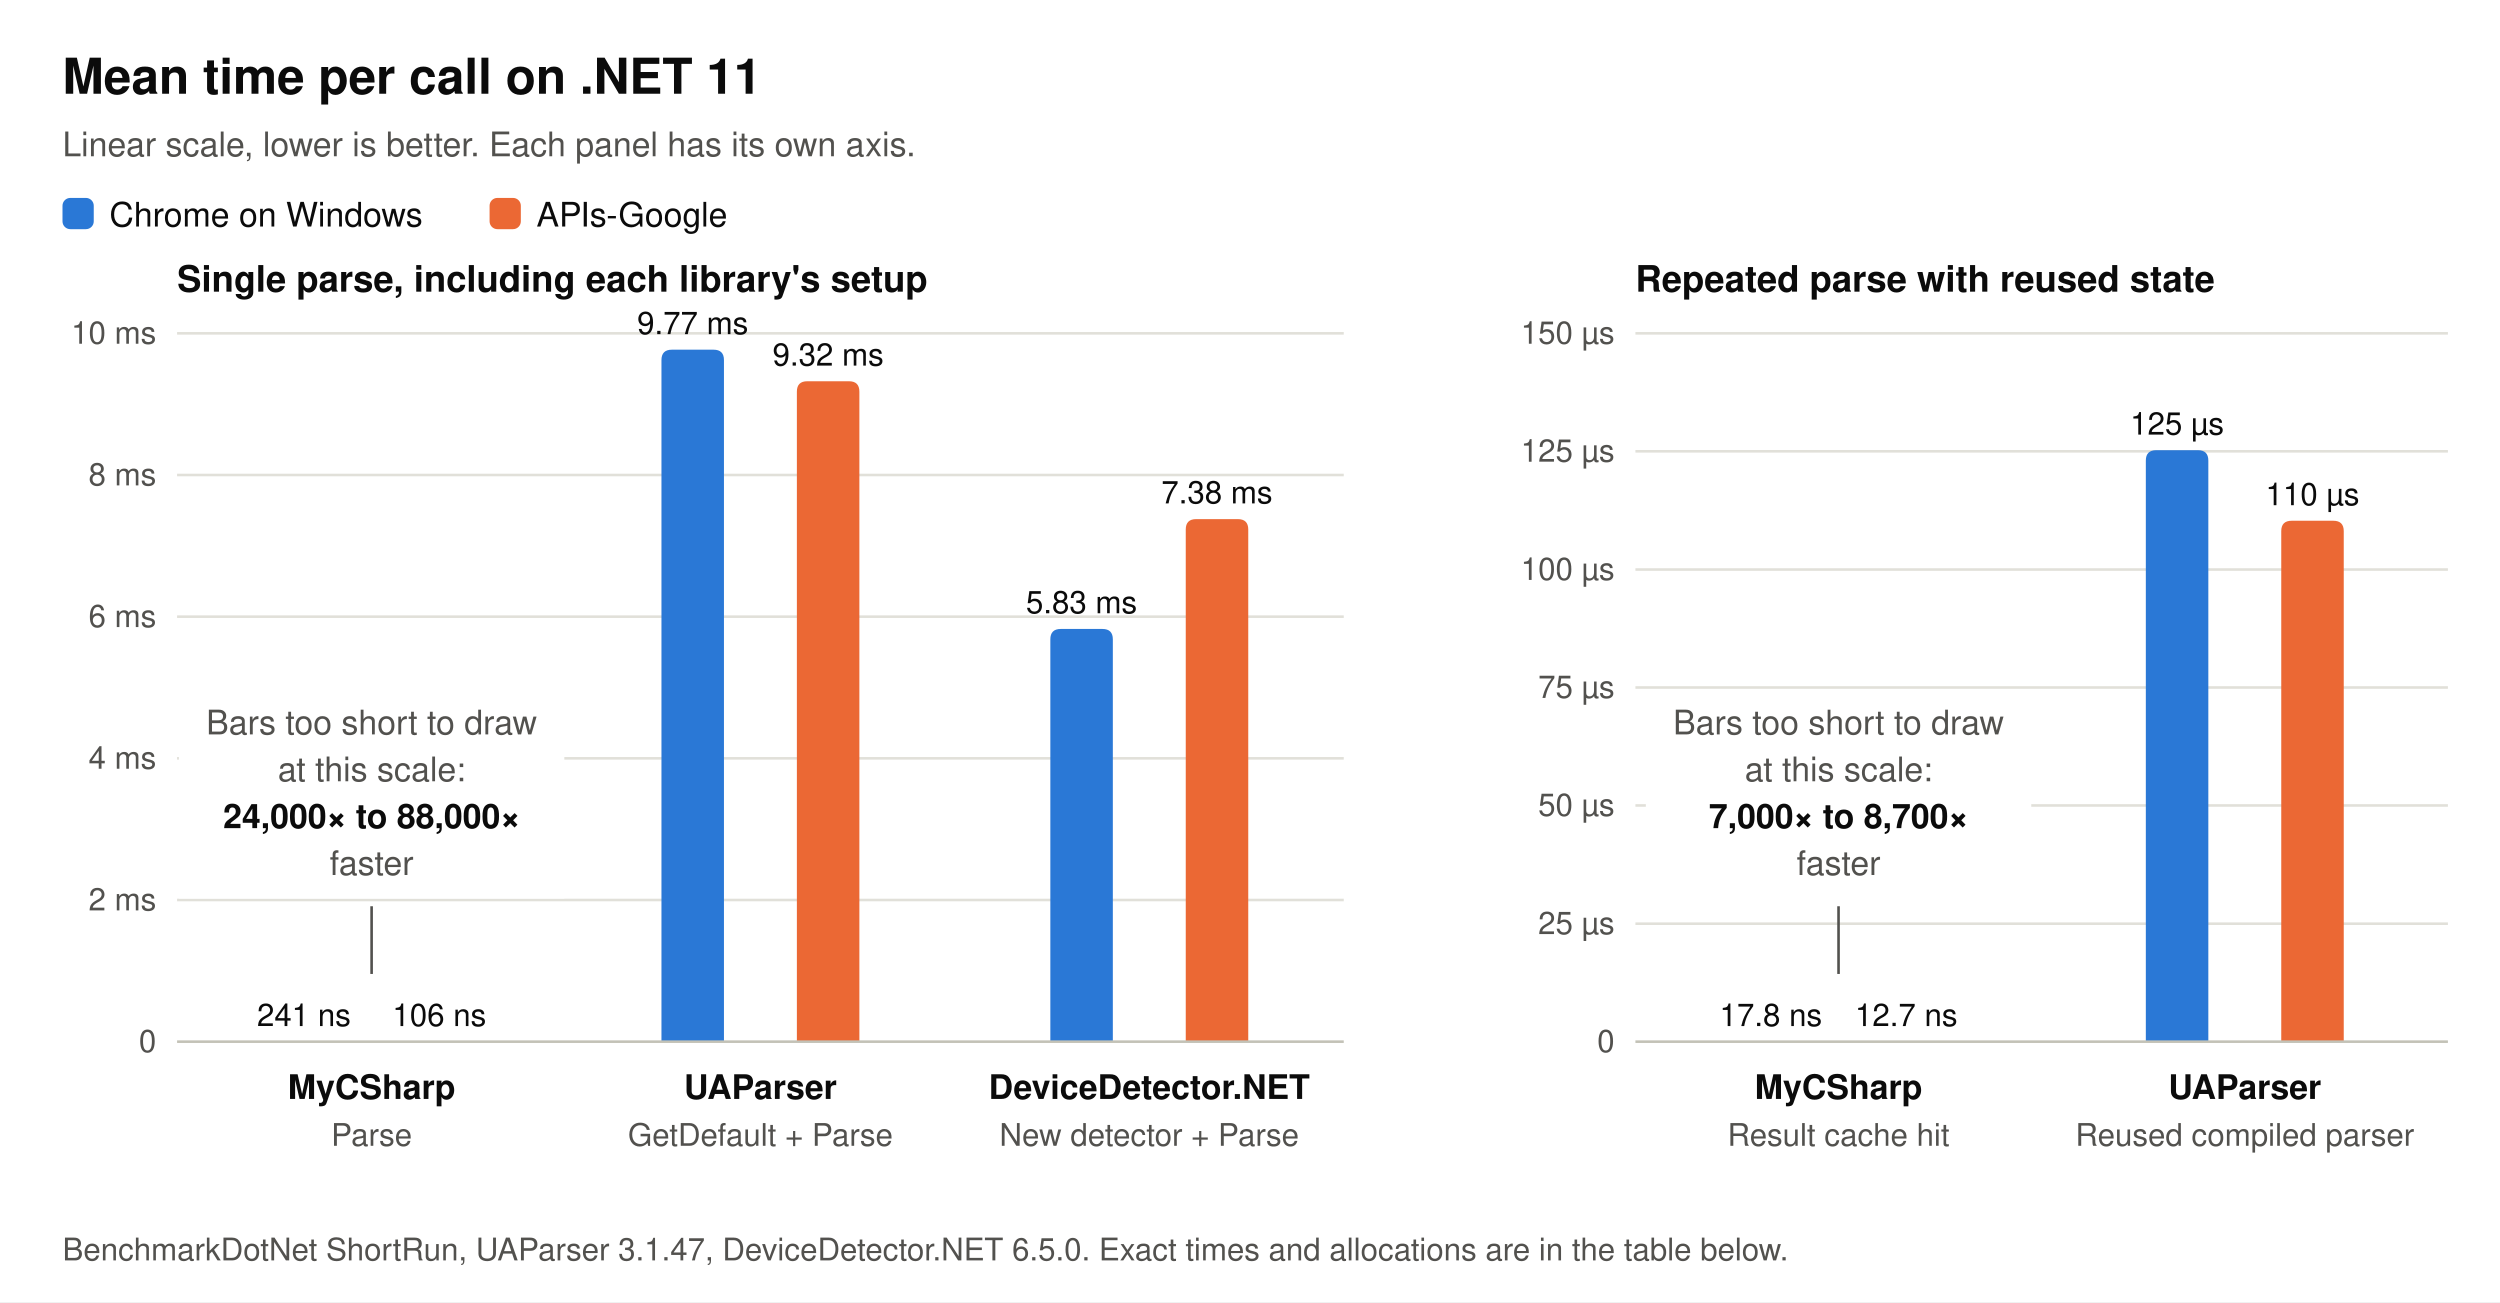
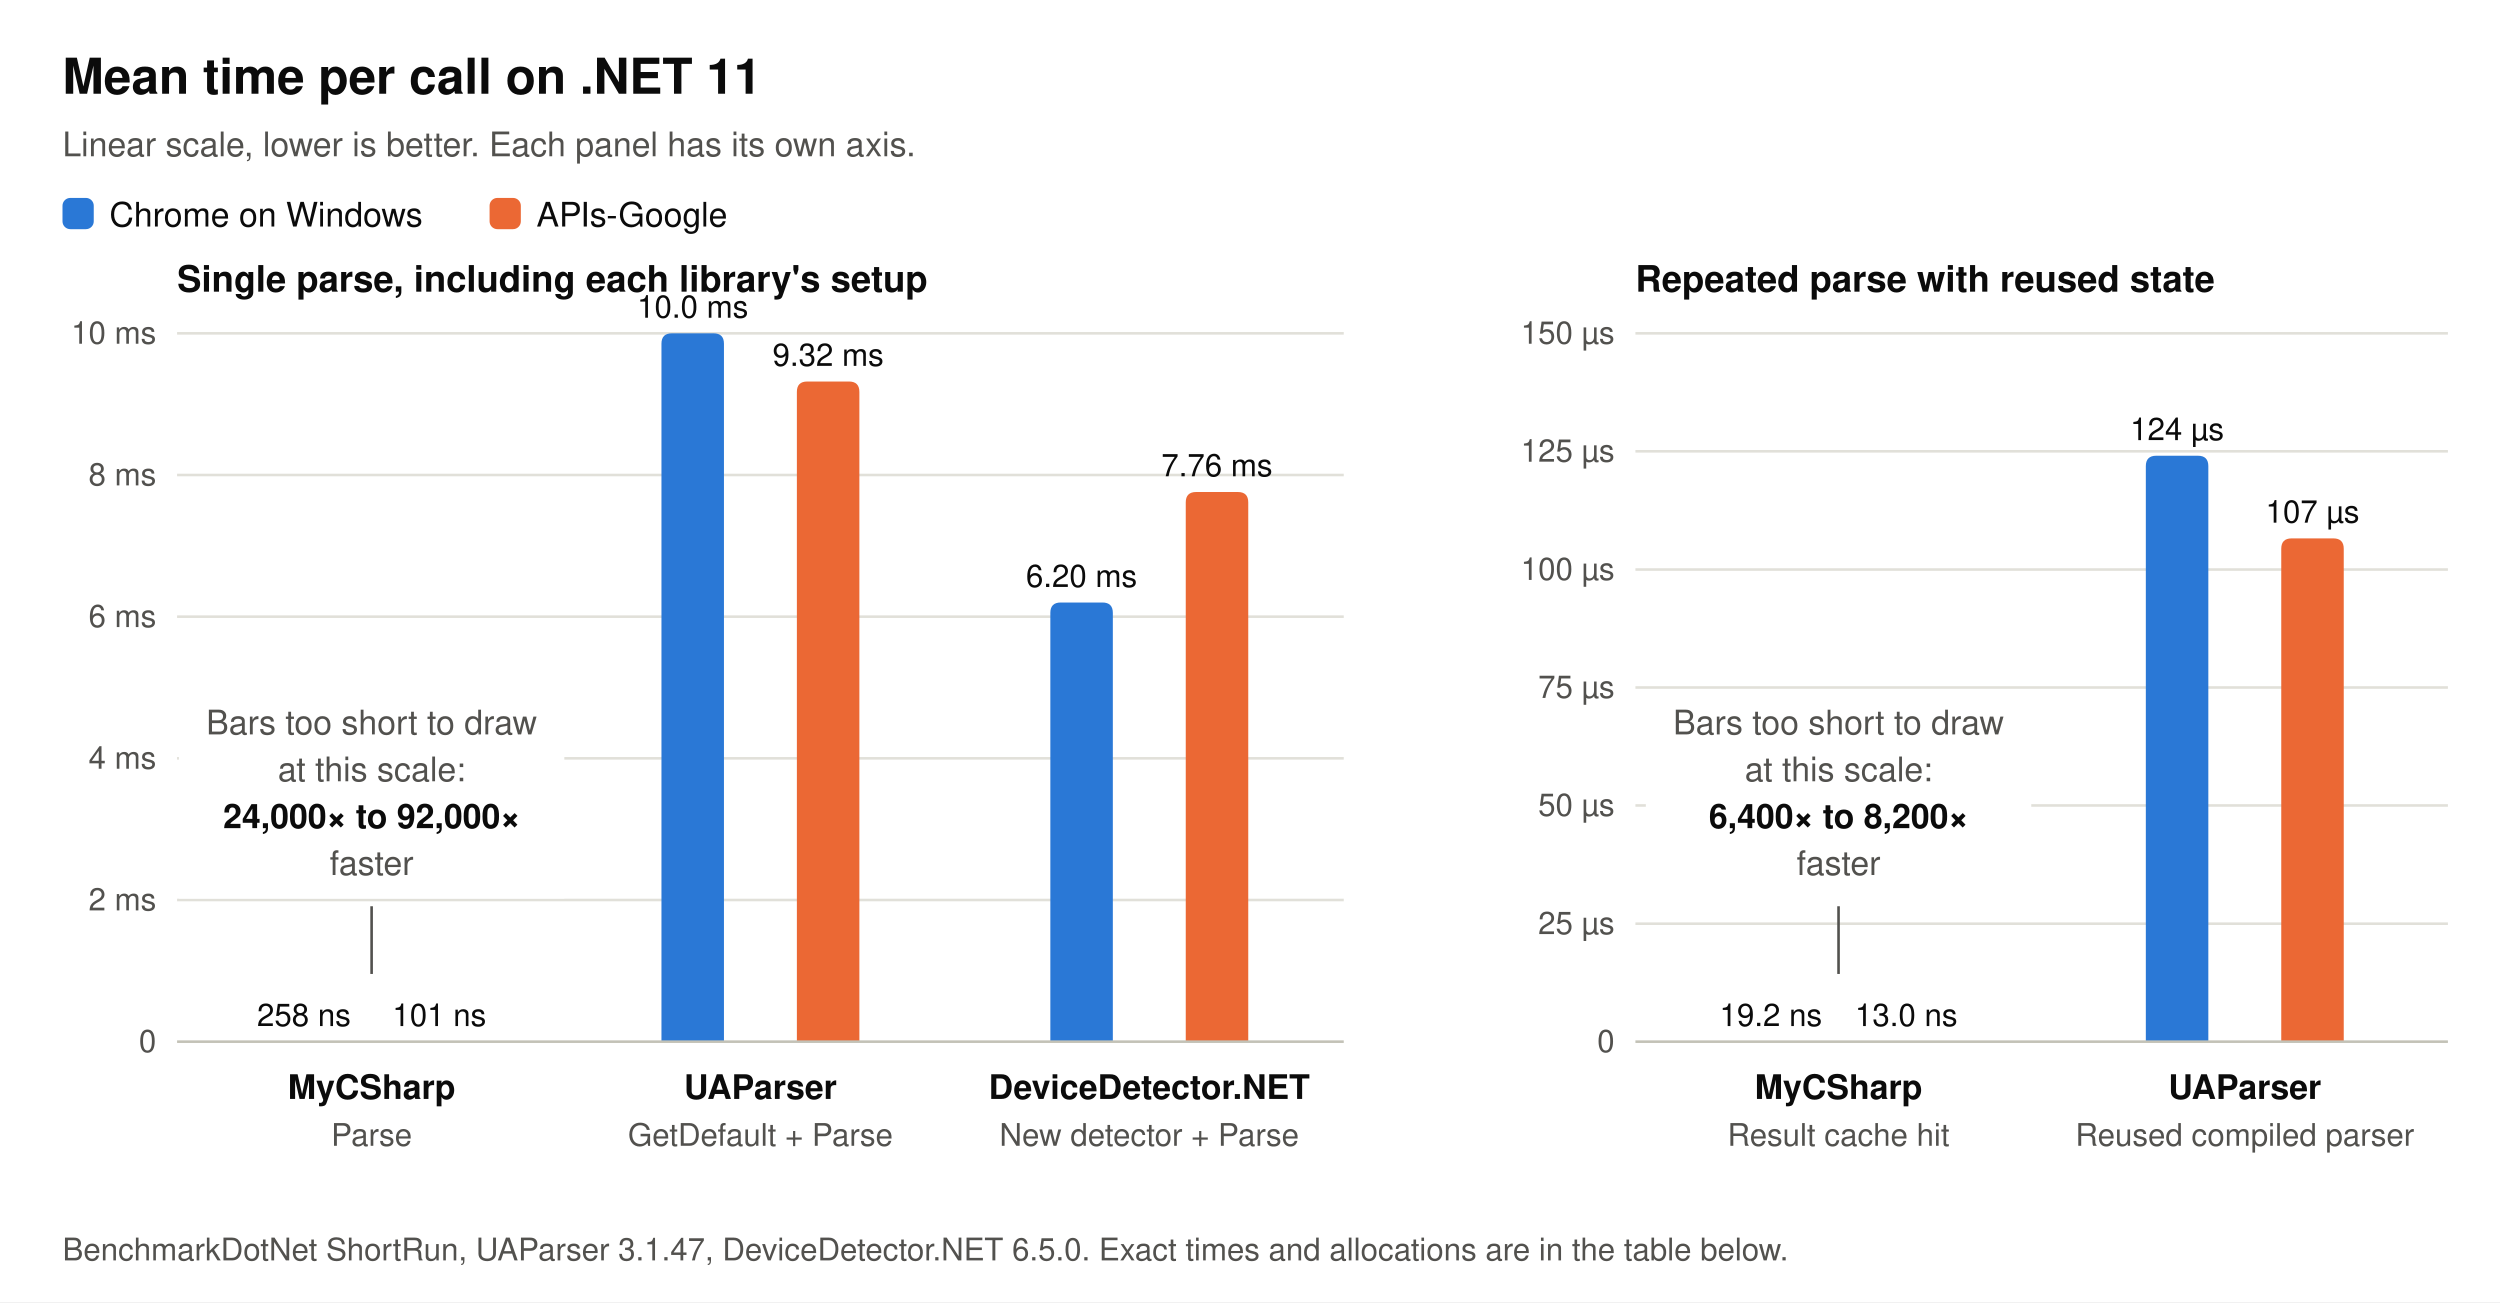
<svg xmlns="http://www.w3.org/2000/svg" width="960" height="500" viewBox="0 0 960 500" role="img" aria-labelledby="t d" font-family="system-ui, -apple-system, 'Segoe UI', Helvetica, Arial, sans-serif">
  <rect width="960" height="500" fill="#ffffff" />
  <text x="24.0" y="36.0" font-size="19" font-weight="600" fill="#0b0b0b" text-anchor="start">Mean time per call on .NET 11</text>
  <text x="24.0" y="60.0" font-size="13" font-weight="400" fill="#52514e" text-anchor="start">Linear scale, lower is better. Each panel has its own axis.</text>
  <rect x="24" y="76" width="12" height="12" rx="3" fill="#2a78d6" />
  <text x="42.0" y="87.0" font-size="13" font-weight="400" fill="#0b0b0b" text-anchor="start">Chrome on Windows</text>
  <rect x="188.0" y="76" width="12" height="12" rx="3" fill="#eb6834" />
  <text x="206.0" y="87.0" font-size="13" font-weight="400" fill="#0b0b0b" text-anchor="start">APIs-Google</text>
  <text x="68.0" y="112.0" font-size="14" font-weight="600" fill="#0b0b0b" text-anchor="start">Single parse, including each library's setup</text>
  <text x="60.0" y="404.0" font-size="12" font-weight="400" fill="#52514e" text-anchor="end" style="font-variant-numeric: tabular-nums">0</text>
  <line x1="68" y1="345.6" x2="516" y2="345.6" stroke="#e1e0d9" stroke-width="1" />
  <text x="60.0" y="349.6" font-size="12" font-weight="400" fill="#52514e" text-anchor="end" style="font-variant-numeric: tabular-nums">2 ms</text>
  <line x1="68" y1="291.2" x2="516" y2="291.2" stroke="#e1e0d9" stroke-width="1" />
  <text x="60.0" y="295.2" font-size="12" font-weight="400" fill="#52514e" text-anchor="end" style="font-variant-numeric: tabular-nums">4 ms</text>
  <line x1="68" y1="236.8" x2="516" y2="236.8" stroke="#e1e0d9" stroke-width="1" />
  <text x="60.0" y="240.8" font-size="12" font-weight="400" fill="#52514e" text-anchor="end" style="font-variant-numeric: tabular-nums">6 ms</text>
  <line x1="68" y1="182.4" x2="516" y2="182.4" stroke="#e1e0d9" stroke-width="1" />
  <text x="60.0" y="186.4" font-size="12" font-weight="400" fill="#52514e" text-anchor="end" style="font-variant-numeric: tabular-nums">8 ms</text>
  <line x1="68" y1="128.0" x2="516" y2="128.0" stroke="#e1e0d9" stroke-width="1" />
  <text x="60.0" y="132.0" font-size="12" font-weight="400" fill="#52514e" text-anchor="end" style="font-variant-numeric: tabular-nums">10 ms</text>
  <path d="M104.67,400.00 V400.00 Q104.67,399.99 104.67,399.99 H128.66 Q128.67,399.99 128.67,400.00 V400.00 Z" fill="#2a78d6" />
-   <text x="116.7" y="394.0" font-size="12" font-weight="400" fill="#0b0b0b" text-anchor="middle" style="font-variant-numeric: tabular-nums">241 ns</text>
+   <text x="116.7" y="394.0" font-size="12" font-weight="400" fill="#0b0b0b" text-anchor="middle" style="font-variant-numeric: tabular-nums">258 ns</text>
  <path d="M156.67,400.00 V400.00 Q156.67,400.00 156.67,400.00 H180.66 Q180.67,400.00 180.67,400.00 V400.00 Z" fill="#eb6834" />
-   <text x="168.7" y="394.0" font-size="12" font-weight="400" fill="#0b0b0b" text-anchor="middle" style="font-variant-numeric: tabular-nums">106 ns</text>
+   <text x="168.7" y="394.0" font-size="12" font-weight="400" fill="#0b0b0b" text-anchor="middle" style="font-variant-numeric: tabular-nums">101 ns</text>
  <text x="142.7" y="422.0" font-size="13" font-weight="600" fill="#0b0b0b" text-anchor="middle">MyCSharp</text>
  <text x="142.7" y="440.0" font-size="12" font-weight="400" fill="#52514e" text-anchor="middle">Parse</text>
  <rect x="68.7" y="265.0" width="148.0" height="80" fill="#ffffff" />
  <text x="142.7" y="282.0" font-size="13" font-weight="400" fill="#52514e" text-anchor="middle">Bars too short to draw</text>
  <text x="142.7" y="300.0" font-size="13" font-weight="400" fill="#52514e" text-anchor="middle">at this scale:</text>
-   <text x="142.7" y="318.0" font-size="13" font-weight="600" fill="#0b0b0b" text-anchor="middle">24,000× to 88,000×</text>
+   <text x="142.7" y="318.0" font-size="13" font-weight="600" fill="#0b0b0b" text-anchor="middle">24,000× to 92,000×</text>
  <text x="142.7" y="336.0" font-size="13" font-weight="400" fill="#52514e" text-anchor="middle">faster</text>
  <line x1="142.7" y1="348.0" x2="142.7" y2="374.0" stroke="#52514e" stroke-width="1" />
-   <path d="M254.00,400.00 V138.28 Q254.00,134.28 258.00,134.28 H274.00 Q278.00,134.28 278.00,138.28 V400.00 Z" fill="#2a78d6" />
-   <text x="266.0" y="128.3" font-size="12" font-weight="400" fill="#0b0b0b" text-anchor="middle" style="font-variant-numeric: tabular-nums">9.77 ms</text>
-   <path d="M306.00,400.00 V150.40 Q306.00,146.40 310.00,146.40 H326.00 Q330.00,146.40 330.00,150.40 V400.00 Z" fill="#eb6834" />
-   <text x="318.0" y="140.4" font-size="12" font-weight="400" fill="#0b0b0b" text-anchor="middle" style="font-variant-numeric: tabular-nums">9.32 ms</text>
+   <path d="M254.00,400.00 V132.00 Q254.00,128.00 258.00,128.00 H274.00 Q278.00,128.00 278.00,132.00 V400.00 Z" fill="#2a78d6" />
+   <text x="266.0" y="122.0" font-size="12" font-weight="400" fill="#0b0b0b" text-anchor="middle" style="font-variant-numeric: tabular-nums">10.0 ms</text>
+   <path d="M306.00,400.00 V150.50 Q306.00,146.50 310.00,146.50 H326.00 Q330.00,146.50 330.00,150.50 V400.00 Z" fill="#eb6834" />
+   <text x="318.0" y="140.5" font-size="12" font-weight="400" fill="#0b0b0b" text-anchor="middle" style="font-variant-numeric: tabular-nums">9.32 ms</text>
  <text x="292.0" y="422.0" font-size="13" font-weight="600" fill="#0b0b0b" text-anchor="middle">UAParser</text>
  <text x="292.0" y="440.0" font-size="12" font-weight="400" fill="#52514e" text-anchor="middle">GetDefault + Parse</text>
-   <path d="M403.33,400.00 V245.52 Q403.33,241.52 407.33,241.52 H423.33 Q427.33,241.52 427.33,245.52 V400.00 Z" fill="#2a78d6" />
-   <text x="415.3" y="235.5" font-size="12" font-weight="400" fill="#0b0b0b" text-anchor="middle" style="font-variant-numeric: tabular-nums">5.83 ms</text>
-   <path d="M455.33,400.00 V203.34 Q455.33,199.34 459.33,199.34 H475.33 Q479.33,199.34 479.33,203.34 V400.00 Z" fill="#eb6834" />
-   <text x="467.3" y="193.3" font-size="12" font-weight="400" fill="#0b0b0b" text-anchor="middle" style="font-variant-numeric: tabular-nums">7.38 ms</text>
+   <path d="M403.33,400.00 V235.36 Q403.33,231.36 407.33,231.36 H423.33 Q427.33,231.36 427.33,235.36 V400.00 Z" fill="#2a78d6" />
+   <text x="415.3" y="225.4" font-size="12" font-weight="400" fill="#0b0b0b" text-anchor="middle" style="font-variant-numeric: tabular-nums">6.20 ms</text>
+   <path d="M455.33,400.00 V192.93 Q455.33,188.93 459.33,188.93 H475.33 Q479.33,188.93 479.33,192.93 V400.00 Z" fill="#eb6834" />
+   <text x="467.3" y="182.9" font-size="12" font-weight="400" fill="#0b0b0b" text-anchor="middle" style="font-variant-numeric: tabular-nums">7.76 ms</text>
  <text x="441.3" y="422.0" font-size="13" font-weight="600" fill="#0b0b0b" text-anchor="middle">DeviceDetector.NET</text>
  <text x="441.3" y="440.0" font-size="12" font-weight="400" fill="#52514e" text-anchor="middle">New detector + Parse</text>
  <line x1="68" y1="400" x2="516" y2="400" stroke="#c3c2b7" stroke-width="1" />
  <text x="628.0" y="112.0" font-size="14" font-weight="600" fill="#0b0b0b" text-anchor="start">Repeated parse with reused state</text>
  <text x="620.0" y="404.0" font-size="12" font-weight="400" fill="#52514e" text-anchor="end" style="font-variant-numeric: tabular-nums">0</text>
  <line x1="628" y1="354.7" x2="940" y2="354.7" stroke="#e1e0d9" stroke-width="1" />
  <text x="620.0" y="358.7" font-size="12" font-weight="400" fill="#52514e" text-anchor="end" style="font-variant-numeric: tabular-nums">25 µs</text>
  <line x1="628" y1="309.3" x2="940" y2="309.3" stroke="#e1e0d9" stroke-width="1" />
  <text x="620.0" y="313.3" font-size="12" font-weight="400" fill="#52514e" text-anchor="end" style="font-variant-numeric: tabular-nums">50 µs</text>
  <line x1="628" y1="264.0" x2="940" y2="264.0" stroke="#e1e0d9" stroke-width="1" />
  <text x="620.0" y="268.0" font-size="12" font-weight="400" fill="#52514e" text-anchor="end" style="font-variant-numeric: tabular-nums">75 µs</text>
  <line x1="628" y1="218.7" x2="940" y2="218.7" stroke="#e1e0d9" stroke-width="1" />
  <text x="620.0" y="222.7" font-size="12" font-weight="400" fill="#52514e" text-anchor="end" style="font-variant-numeric: tabular-nums">100 µs</text>
  <line x1="628" y1="173.3" x2="940" y2="173.3" stroke="#e1e0d9" stroke-width="1" />
  <text x="620.0" y="177.3" font-size="12" font-weight="400" fill="#52514e" text-anchor="end" style="font-variant-numeric: tabular-nums">125 µs</text>
  <line x1="628" y1="128.0" x2="940" y2="128.0" stroke="#e1e0d9" stroke-width="1" />
  <text x="620.0" y="132.0" font-size="12" font-weight="400" fill="#52514e" text-anchor="end" style="font-variant-numeric: tabular-nums">150 µs</text>
  <path d="M668.00,400.00 V400.00 Q668.00,399.97 668.03,399.97 H691.97 Q692.00,399.97 692.00,400.00 V400.00 Z" fill="#2a78d6" />
-   <text x="680.0" y="394.0" font-size="12" font-weight="400" fill="#0b0b0b" text-anchor="middle" style="font-variant-numeric: tabular-nums">17.8 ns</text>
+   <text x="680.0" y="394.0" font-size="12" font-weight="400" fill="#0b0b0b" text-anchor="middle" style="font-variant-numeric: tabular-nums">19.2 ns</text>
  <path d="M720.00,400.00 V400.00 Q720.00,399.98 720.02,399.98 H743.98 Q744.00,399.98 744.00,400.00 V400.00 Z" fill="#eb6834" />
-   <text x="732.0" y="394.0" font-size="12" font-weight="400" fill="#0b0b0b" text-anchor="middle" style="font-variant-numeric: tabular-nums">12.7 ns</text>
+   <text x="732.0" y="394.0" font-size="12" font-weight="400" fill="#0b0b0b" text-anchor="middle" style="font-variant-numeric: tabular-nums">13.0 ns</text>
  <text x="706.0" y="422.0" font-size="13" font-weight="600" fill="#0b0b0b" text-anchor="middle">MyCSharp</text>
  <text x="706.0" y="440.0" font-size="12" font-weight="400" fill="#52514e" text-anchor="middle">Result cache hit</text>
  <rect x="632.0" y="265.0" width="148.0" height="80" fill="#ffffff" />
  <text x="706.0" y="282.0" font-size="13" font-weight="400" fill="#52514e" text-anchor="middle">Bars too short to draw</text>
  <text x="706.0" y="300.0" font-size="13" font-weight="400" fill="#52514e" text-anchor="middle">at this scale:</text>
-   <text x="706.0" y="318.0" font-size="13" font-weight="600" fill="#0b0b0b" text-anchor="middle">7,000× to 8,700×</text>
+   <text x="706.0" y="318.0" font-size="13" font-weight="600" fill="#0b0b0b" text-anchor="middle">6,400× to 8,200×</text>
  <text x="706.0" y="336.0" font-size="13" font-weight="400" fill="#52514e" text-anchor="middle">faster</text>
  <line x1="706.0" y1="348.0" x2="706.0" y2="374.0" stroke="#52514e" stroke-width="1" />
-   <path d="M824.00,400.00 V176.87 Q824.00,172.87 828.00,172.87 H844.00 Q848.00,172.87 848.00,176.87 V400.00 Z" fill="#2a78d6" />
-   <text x="836.0" y="166.9" font-size="12" font-weight="400" fill="#0b0b0b" text-anchor="middle" style="font-variant-numeric: tabular-nums">125 µs</text>
-   <path d="M876.00,400.00 V203.97 Q876.00,199.97 880.00,199.97 H896.00 Q900.00,199.97 900.00,203.97 V400.00 Z" fill="#eb6834" />
-   <text x="888.0" y="194.0" font-size="12" font-weight="400" fill="#0b0b0b" text-anchor="middle" style="font-variant-numeric: tabular-nums">110 µs</text>
+   <path d="M824.00,400.00 V179.00 Q824.00,175.00 828.00,175.00 H844.00 Q848.00,175.00 848.00,179.00 V400.00 Z" fill="#2a78d6" />
+   <text x="836.0" y="169.0" font-size="12" font-weight="400" fill="#0b0b0b" text-anchor="middle" style="font-variant-numeric: tabular-nums">124 µs</text>
+   <path d="M876.00,400.00 V210.74 Q876.00,206.74 880.00,206.74 H896.00 Q900.00,206.74 900.00,210.74 V400.00 Z" fill="#eb6834" />
+   <text x="888.0" y="200.7" font-size="12" font-weight="400" fill="#0b0b0b" text-anchor="middle" style="font-variant-numeric: tabular-nums">107 µs</text>
  <text x="862.0" y="422.0" font-size="13" font-weight="600" fill="#0b0b0b" text-anchor="middle">UAParser</text>
  <text x="862.0" y="440.0" font-size="12" font-weight="400" fill="#52514e" text-anchor="middle">Reused compiled parser</text>
  <line x1="628" y1="400" x2="940" y2="400" stroke="#c3c2b7" stroke-width="1" />
  <text x="24.0" y="484.0" font-size="12" font-weight="400" fill="#52514e" text-anchor="start">BenchmarkDotNet ShortRun, UAParser 3.1.47, DeviceDetector.NET 6.5.0. Exact times and allocations are in the table below.</text>
</svg>
